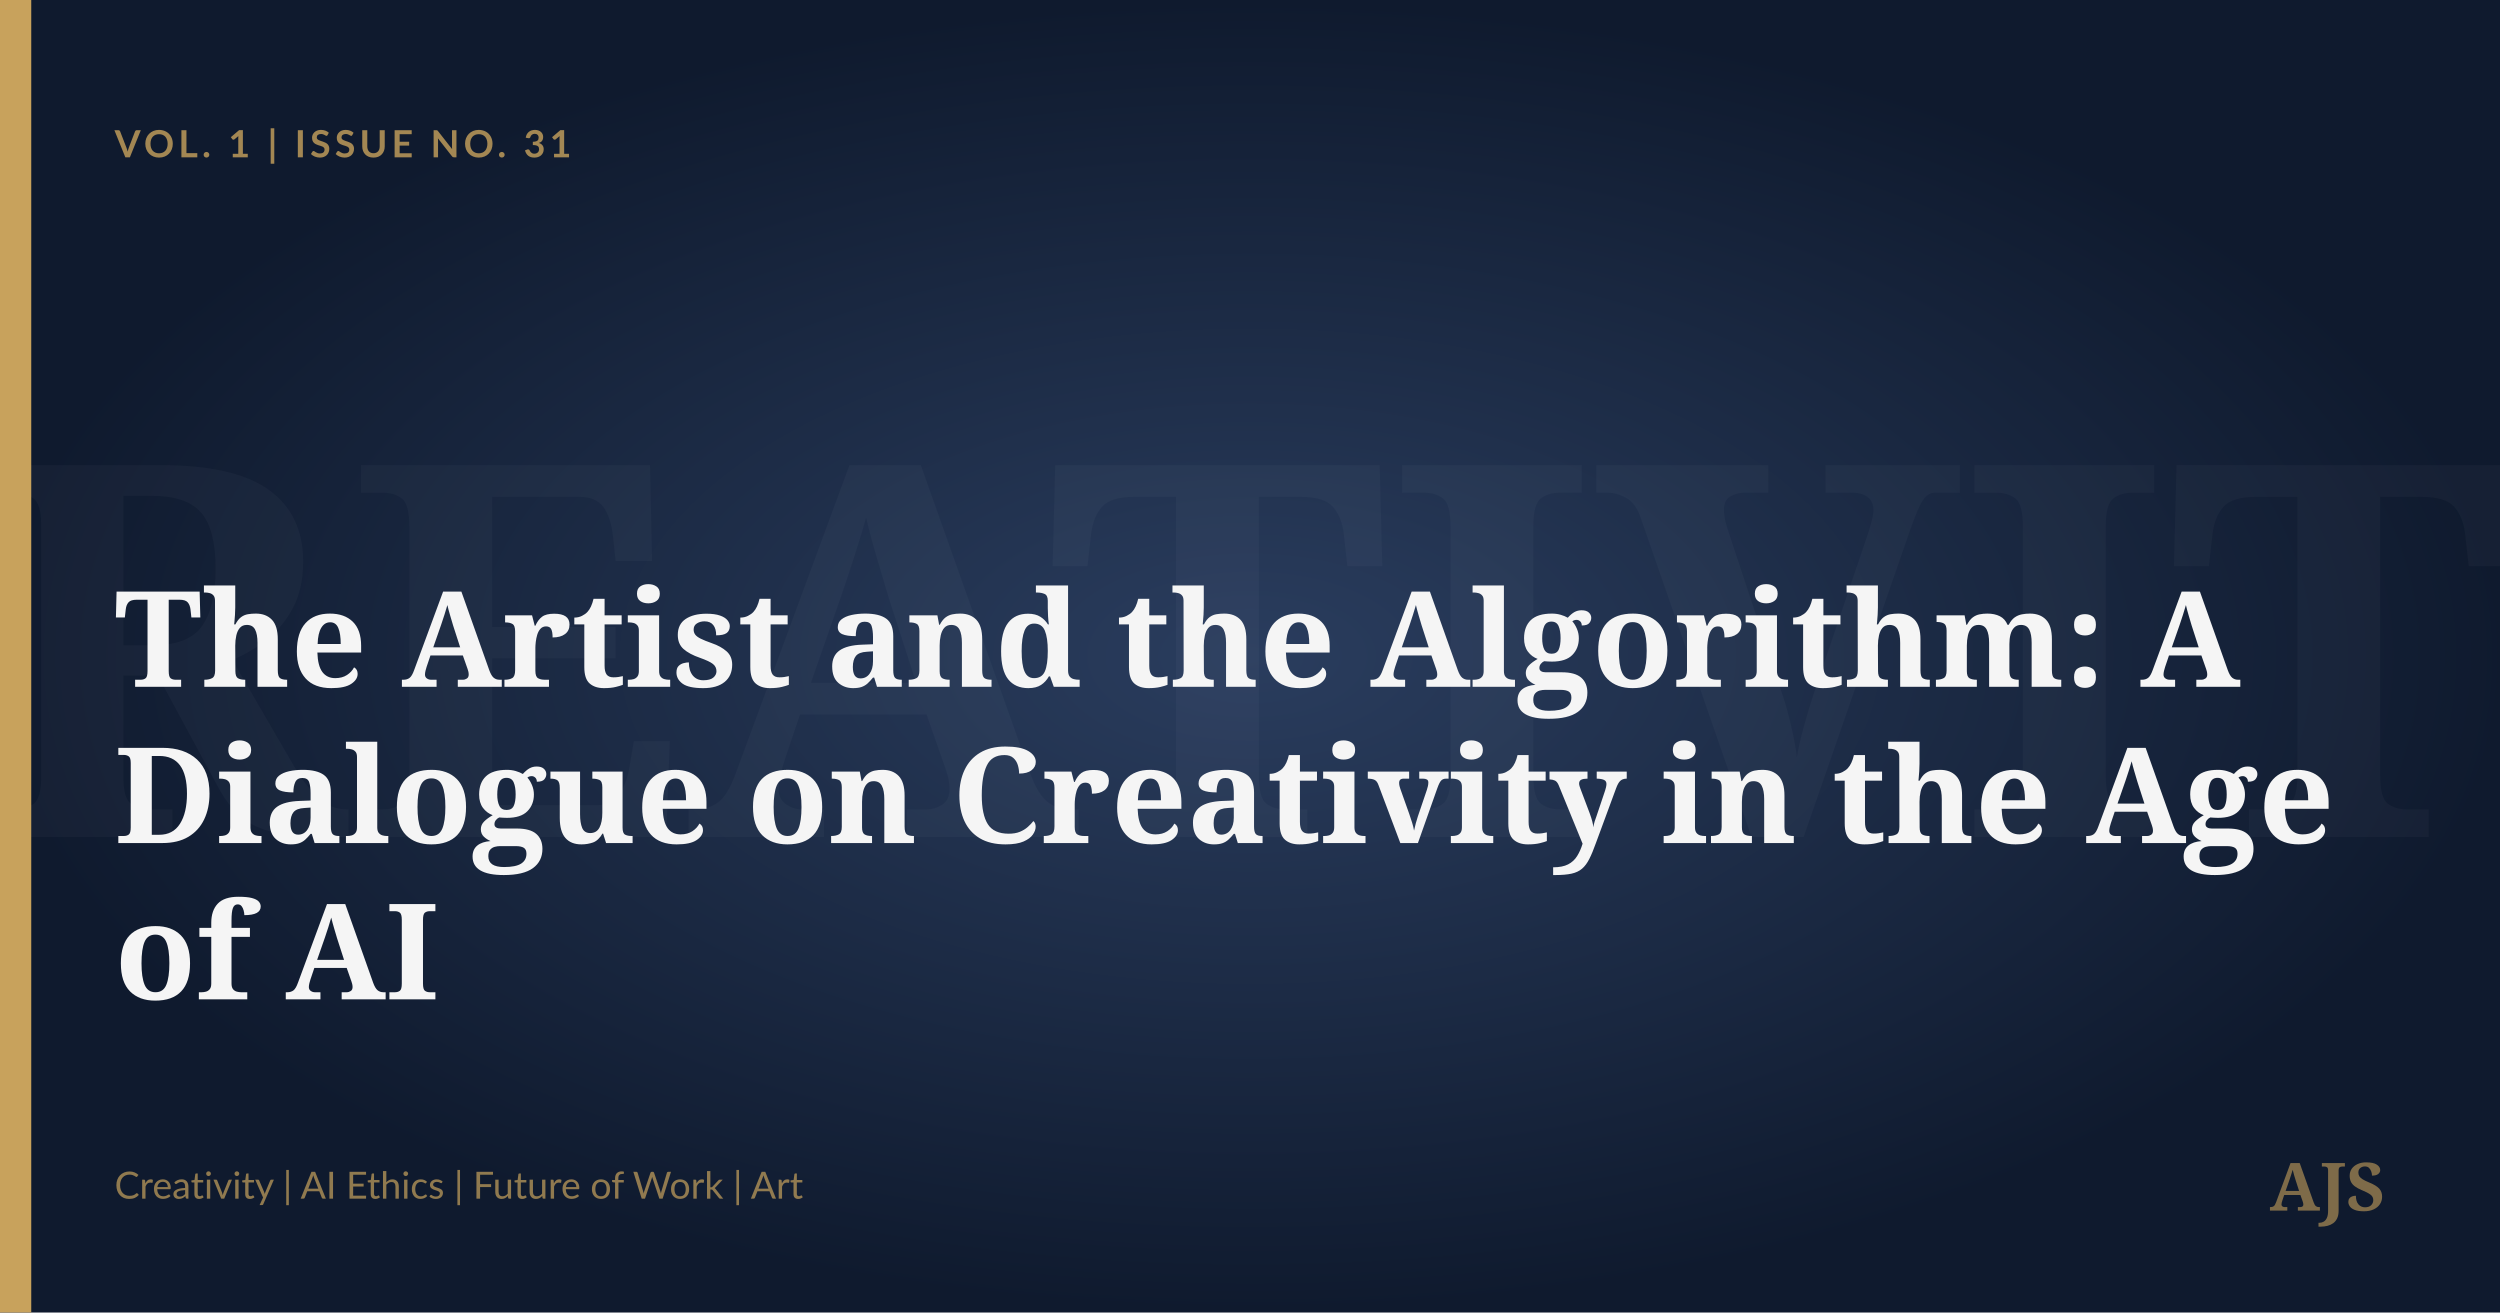
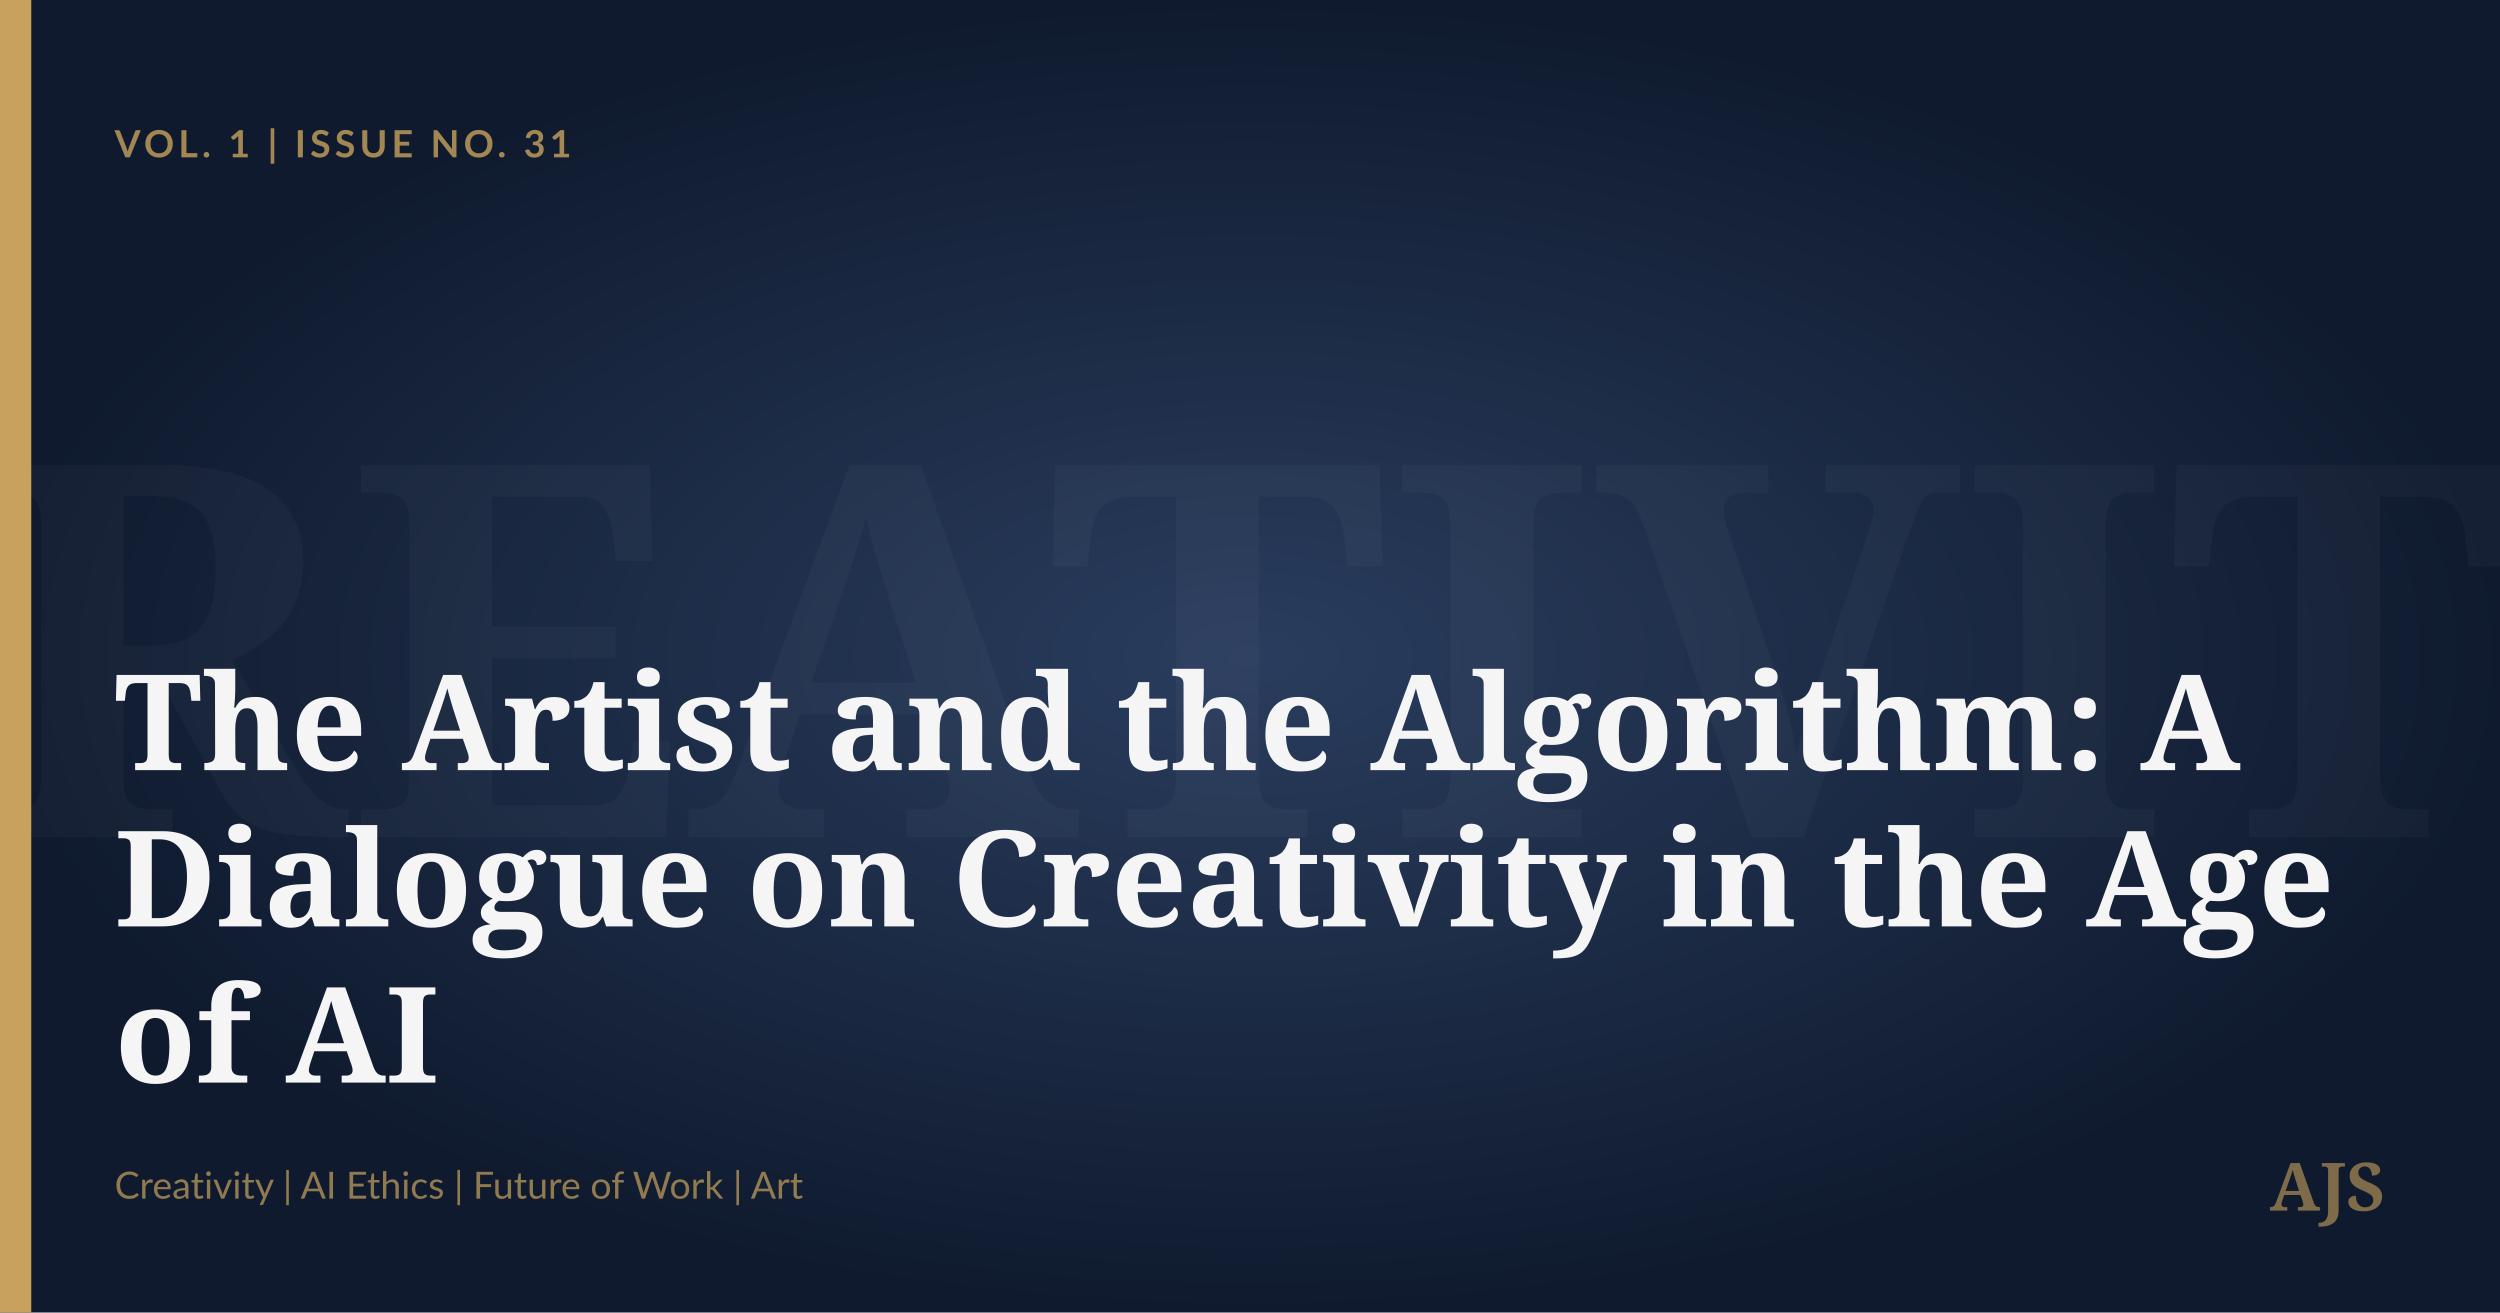
- <svg xmlns="http://www.w3.org/2000/svg" width="1200" height="630" viewBox="0 0 1200 630">
+ <svg xmlns="http://www.w3.org/2000/svg" width="1200" height="630" viewBox="0 0 1200 630" role="img" aria-labelledby="svgTitle">
  <defs>
    <radialGradient id="grad1" cx="50%" cy="50%" r="50%" fx="50%" fy="50%">
      <stop offset="0%" style="stop-color:#2A3D5E;stop-opacity:1" />
      <stop offset="100%" style="stop-color:#0F1A2E;stop-opacity:1" />
    </radialGradient>
  </defs>
  <rect width="100%" height="100%" fill="url(#grad1)" />
  <text x="50%" y="50%" dominant-baseline="middle" text-anchor="middle" font-family="'Playfair Display', Georgia, serif" font-size="250" font-weight="700" fill="#FFFFFF" opacity="0.03">CREATIVITY</text>
  <rect x="0" y="0" width="15" height="630" fill="#C8A25C" />
  <text x="55" y="70" dominant-baseline="middle" text-anchor="start" font-family="'Lato', 'Helvetica Neue', sans-serif" font-size="18" font-weight="700" fill="#C8A25C" letter-spacing="2" opacity="0.8">VOL. 1 | ISSUE NO. 31</text>
-   <text x="55" y="280" dominant-baseline="hanging" text-anchor="start" font-family="'Playfair Display', Georgia, serif" font-size="64" font-weight="700" fill="#F5F5F5">The Artist and the Algorithm: A</text>
-   <text x="55" y="355" dominant-baseline="hanging" text-anchor="start" font-family="'Playfair Display', Georgia, serif" font-size="64" font-weight="700" fill="#F5F5F5">Dialogue on Creativity in the Age</text>
-   <text x="55" y="430" dominant-baseline="hanging" text-anchor="start" font-family="'Playfair Display', Georgia, serif" font-size="64" font-weight="700" fill="#F5F5F5">of AI</text>
+   <text x="55" y="320" dominant-baseline="hanging" text-anchor="start" font-family="'Playfair Display', Georgia, serif" font-size="64" font-weight="700" fill="#F5F5F5">
+     <tspan x="55" dy="0">The Artist and the Algorithm: A</tspan>
+     <tspan x="55" dy="75">Dialogue on Creativity in the Age</tspan>
+     <tspan x="55" dy="75">of AI</tspan>
+   </text>
  <text x="55" y="570" dominant-baseline="middle" text-anchor="start" font-family="'Lato', 'Helvetica Neue', sans-serif" font-size="18" font-weight="400" fill="#C8A25C" opacity="0.7">Creativity | AI Ethics | Future of Work | Art</text>
  <text x="1145" y="570" dominant-baseline="middle" text-anchor="end" font-family="'Playfair Display', Georgia, serif" font-size="32" font-weight="700" fill="#C8A25C" opacity="0.6">AJS</text>
</svg>
